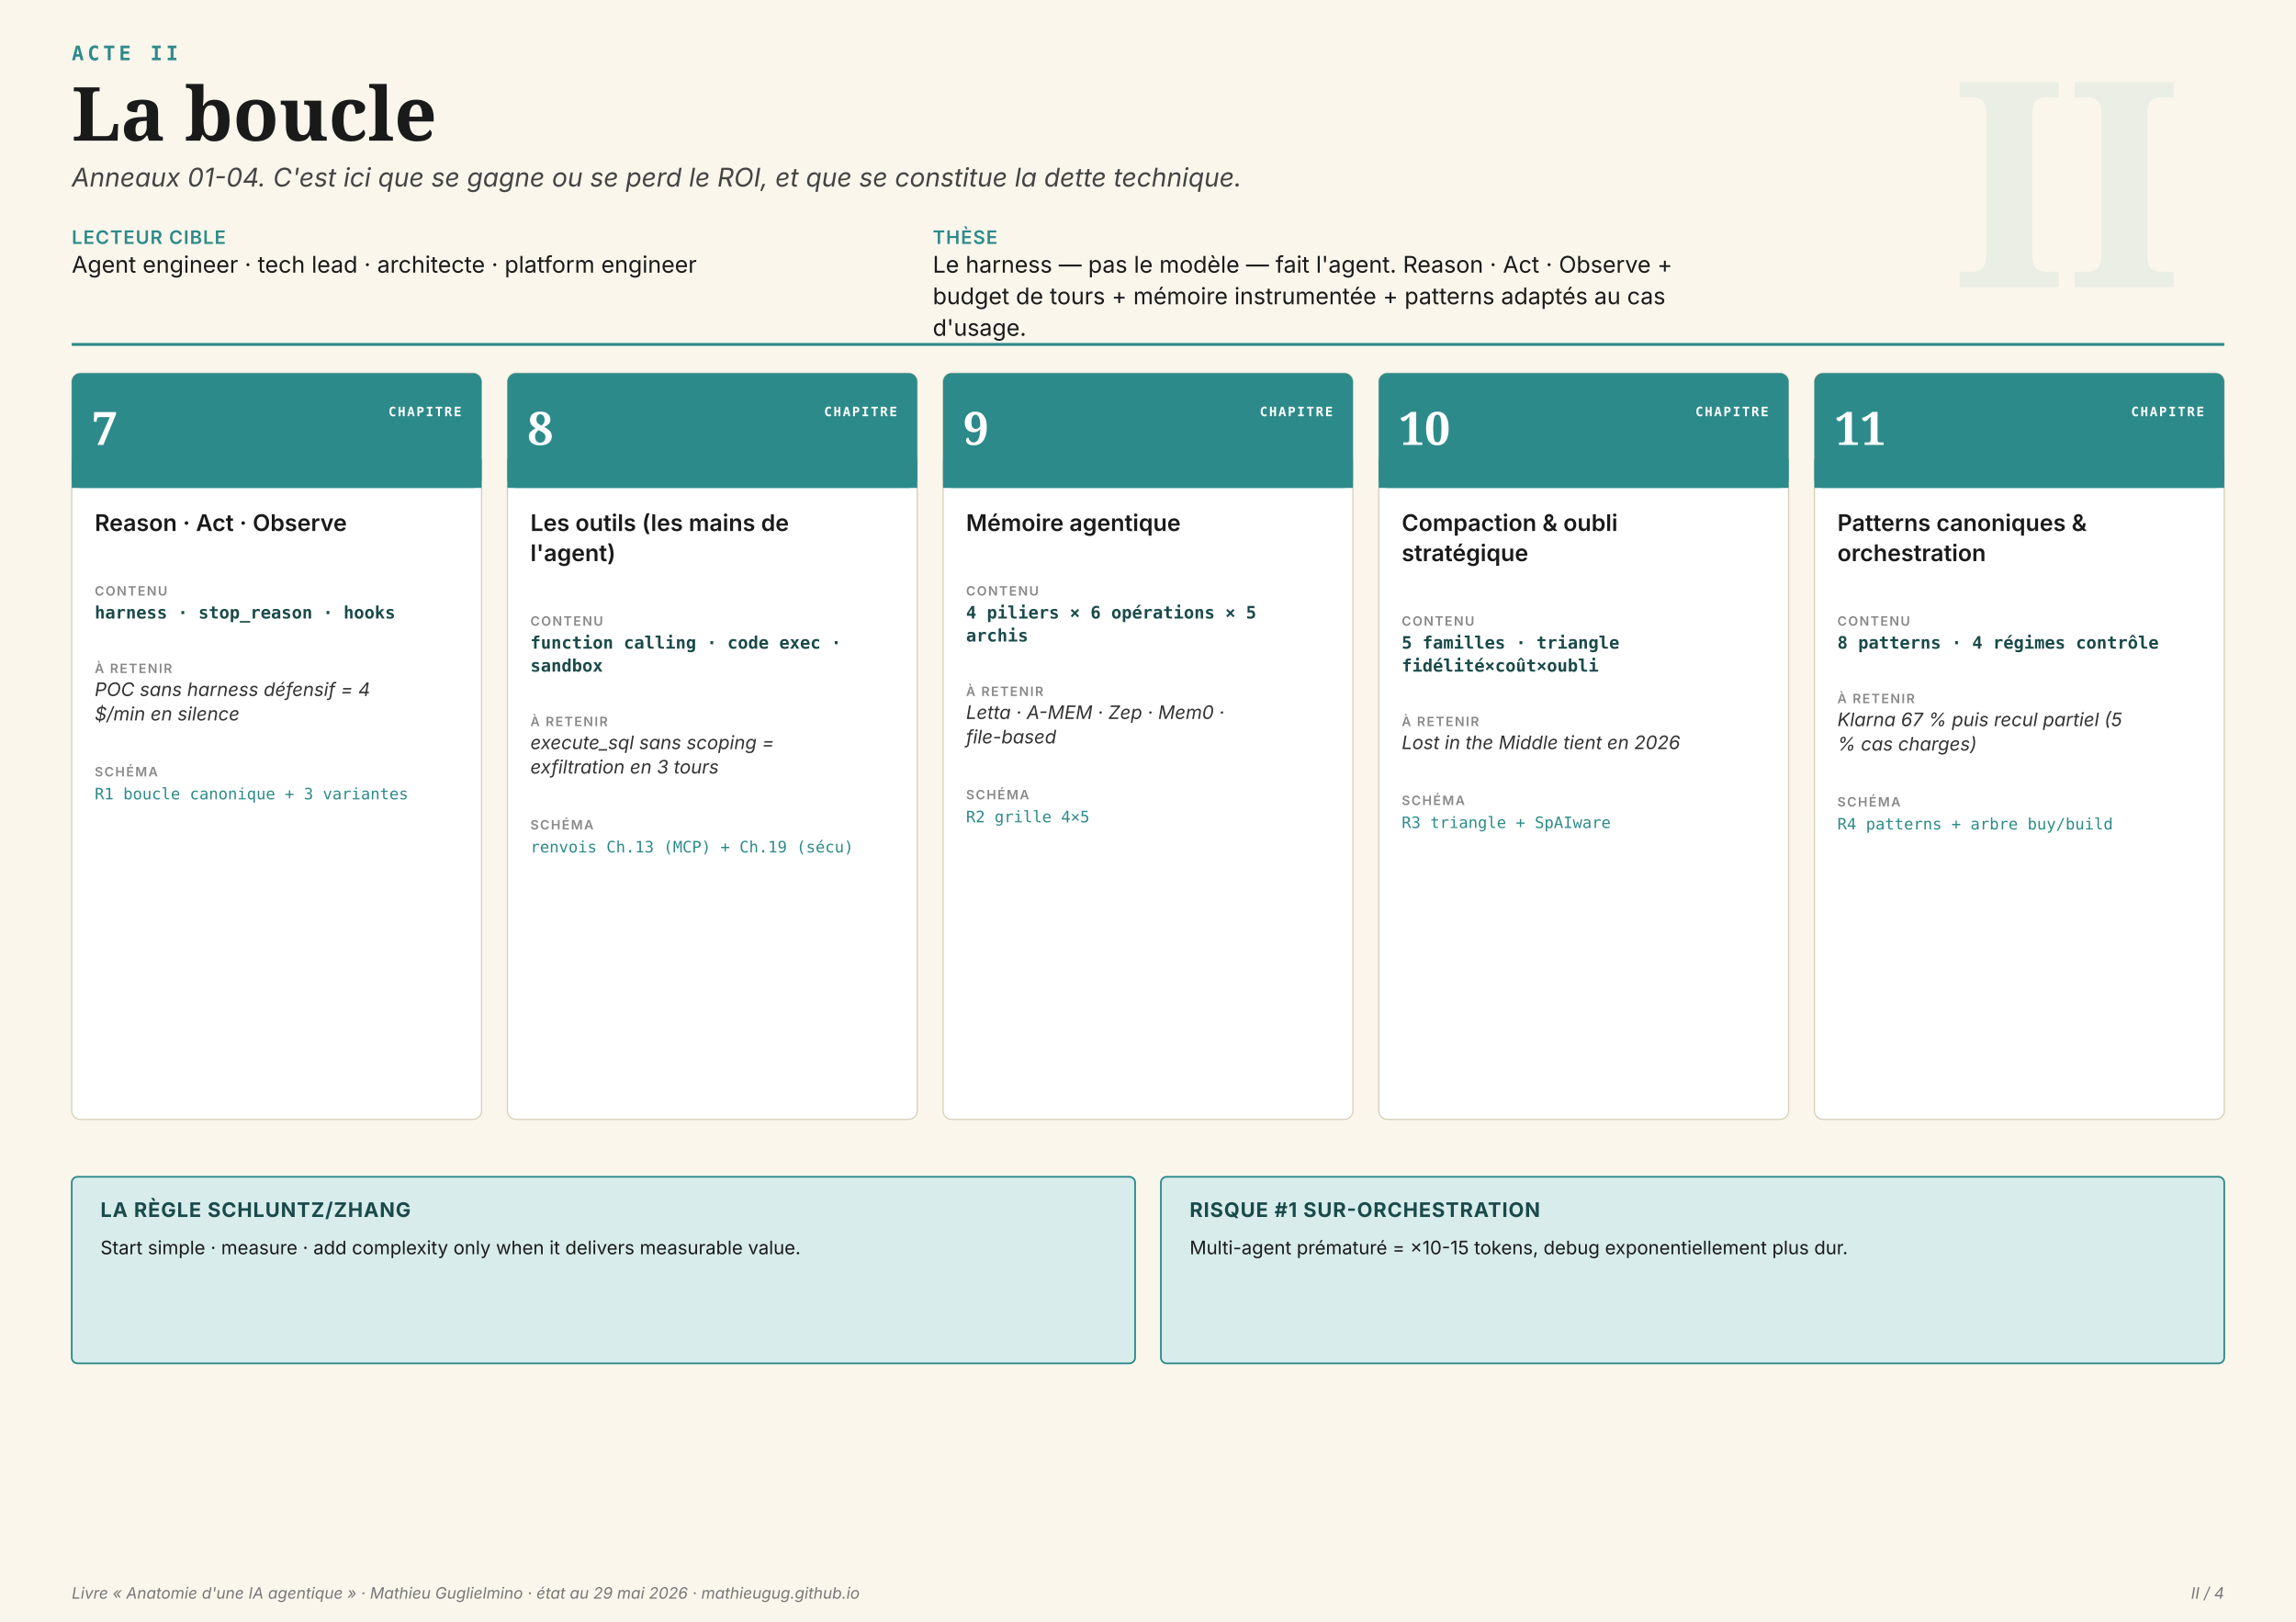
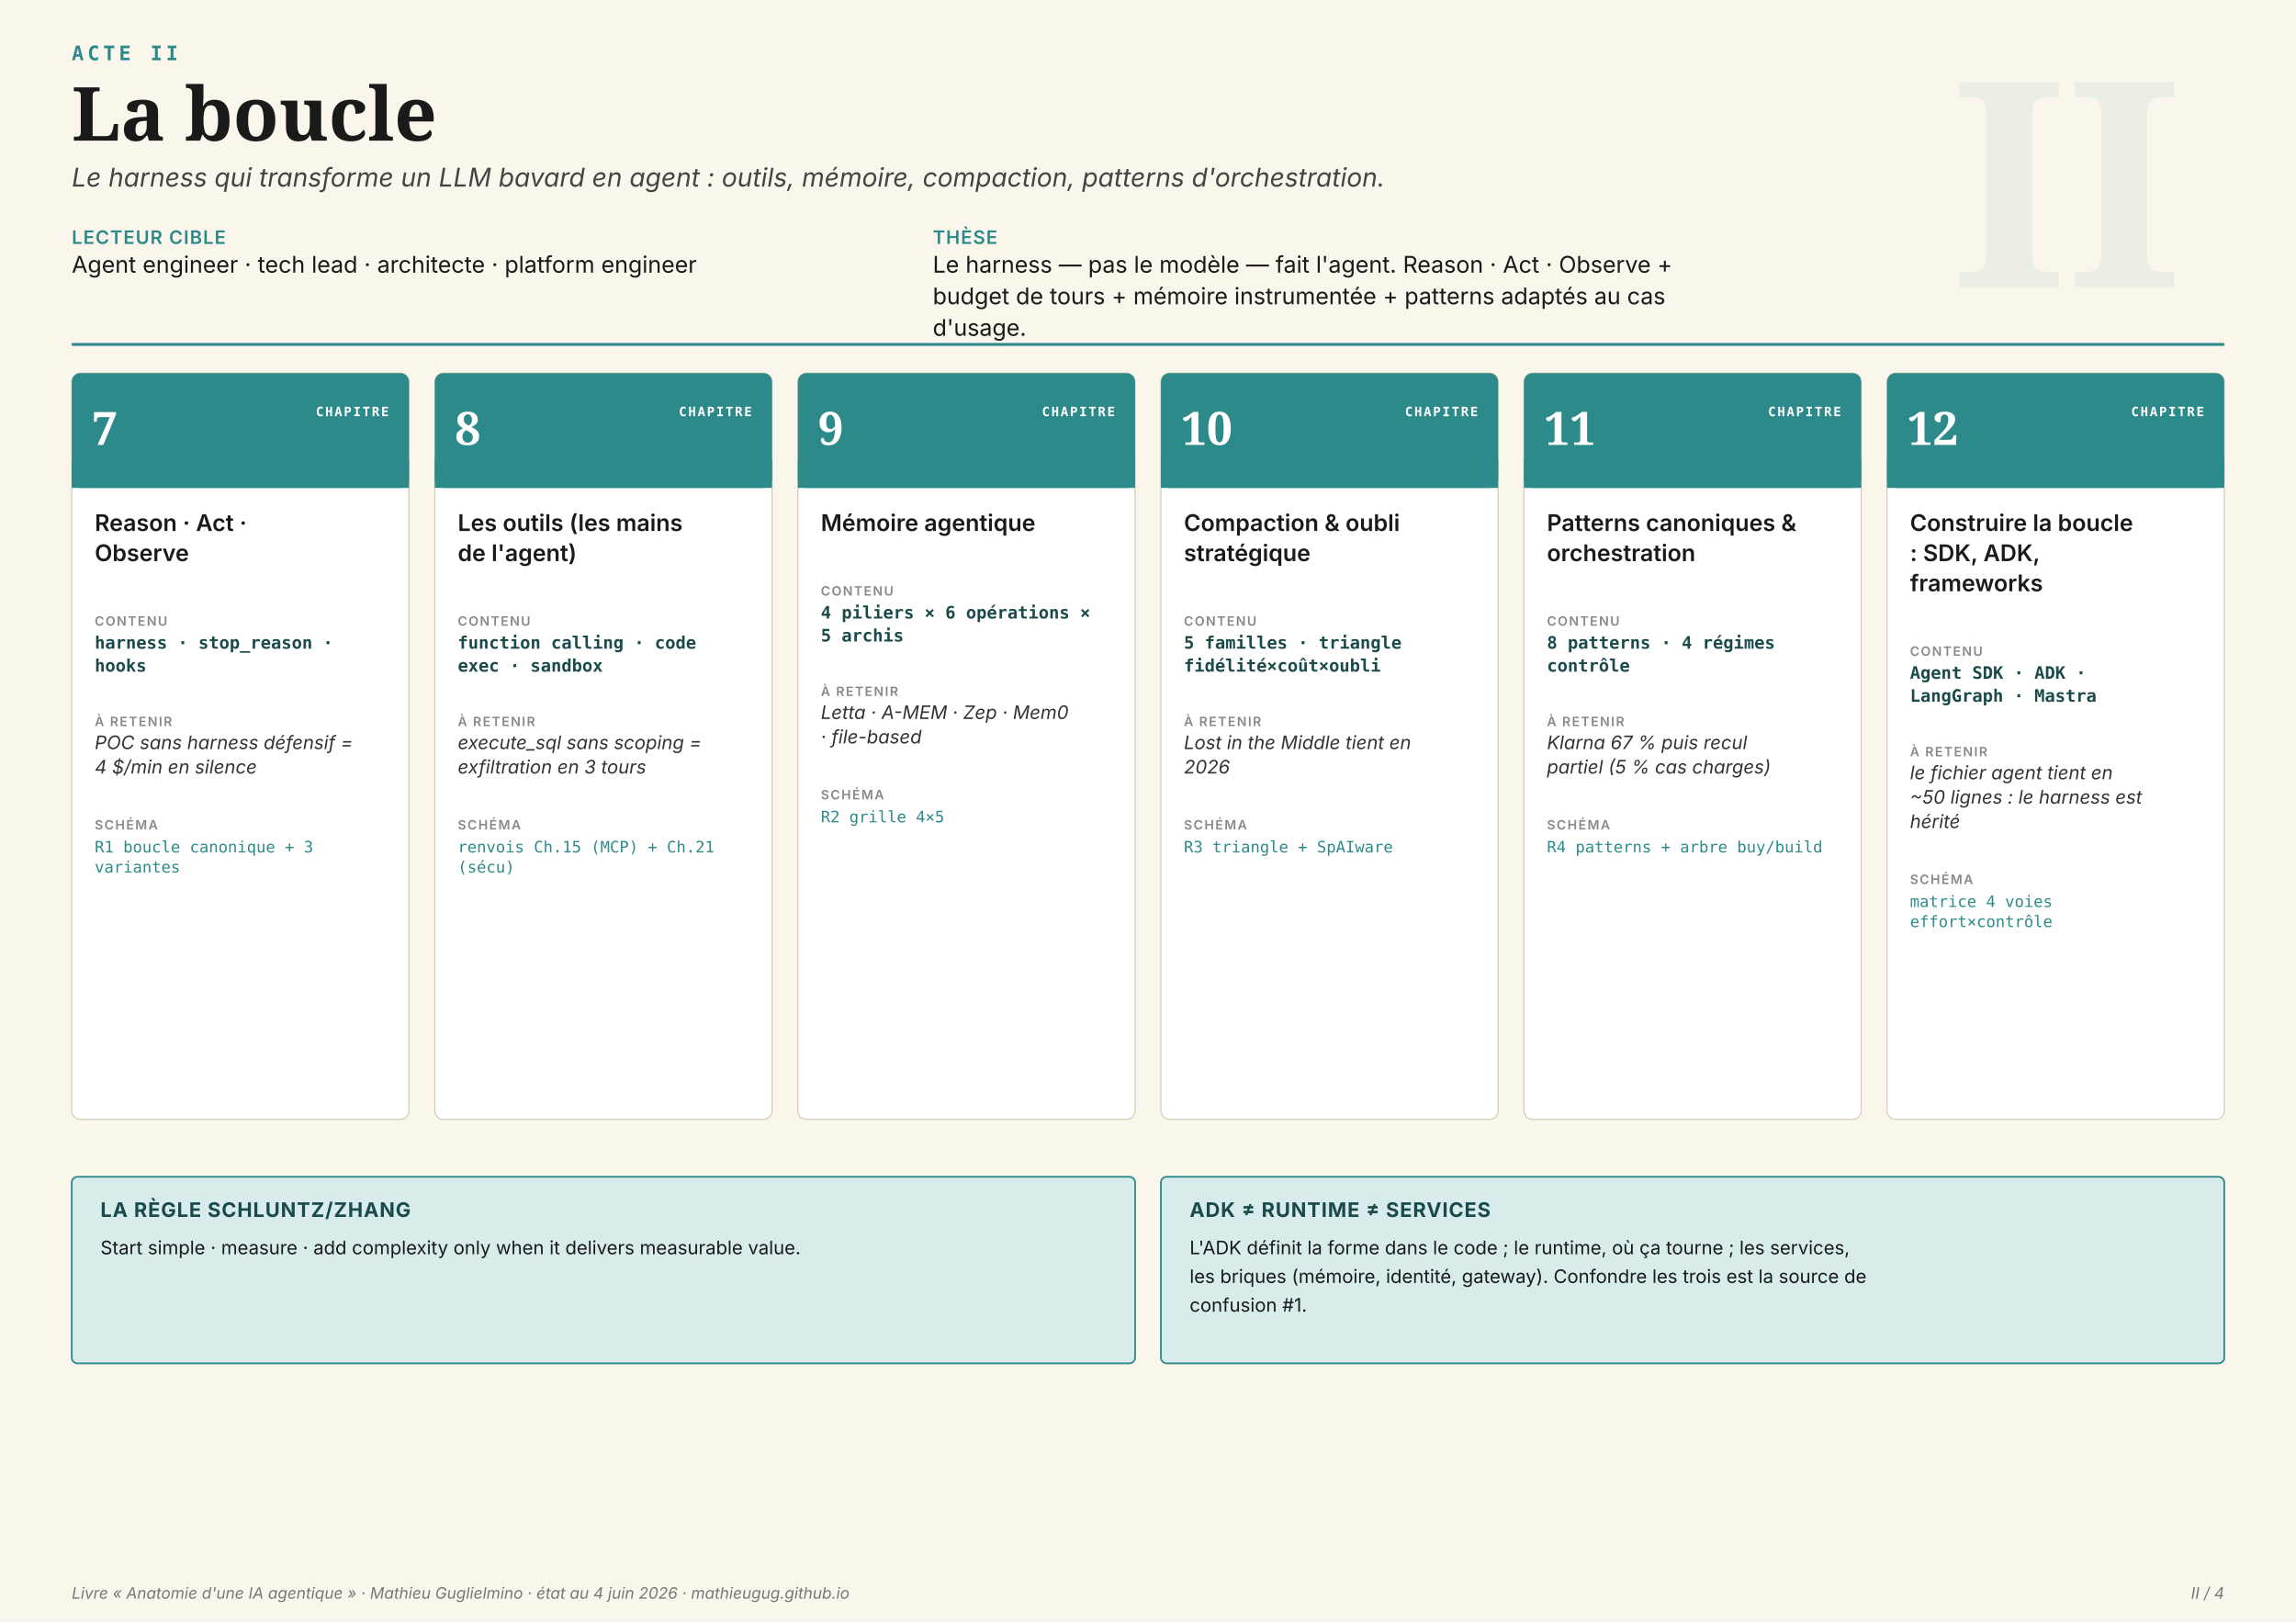
<svg xmlns="http://www.w3.org/2000/svg" id="svg-acte-II" viewBox="0 0 1600 1130" font-family="Inter, system-ui, sans-serif" role="img" aria-labelledby="title-acte-II">
  <style>
    #svg-acte-II .acte-tag { font: 700 14px 'JetBrains Mono', monospace; fill: #2d8a8a; letter-spacing: 0.18em; }
    #svg-acte-II .acte-num { font: 900 200px/1 'Fraunces', 'Georgia', serif; fill: #2d8a8a; opacity: 0.08; }
    #svg-acte-II .acte-title { font: 700 52px/1.1 'Fraunces', 'Georgia', serif; fill: #1a1a1a; }
    #svg-acte-II .acte-subtitle { font: italic 18px/1.4 'Inter', sans-serif; fill: #444; }
    #svg-acte-II .acte-audience { font: 600 13px 'Inter', sans-serif; fill: #2d8a8a; letter-spacing: 0.05em; }
    #svg-acte-II .acte-thesis { font: 16px/1.4 'Inter', sans-serif; fill: #1a1a1a; }
    #svg-acte-II .card-bg { fill: #ffffff; stroke: #d4cdb6; stroke-width: 0.8; }
    #svg-acte-II .card-stripe { fill: #2d8a8a; }
    #svg-acte-II .card-num { font: 700 32px 'Fraunces', 'Georgia', serif; fill: #fff; }
    #svg-acte-II .card-tag { font: 600 9px 'JetBrains Mono', monospace; fill: #fff; letter-spacing: 0.12em; }
    #svg-acte-II .card-title { font: 600 16px/1.25 'Inter', sans-serif; fill: #1a1a1a; }
    #svg-acte-II .card-fact { font: 600 12px 'JetBrains Mono', monospace; fill: #1a4a4a; }
    #svg-acte-II .card-claim { font: italic 13px/1.4 'Inter', sans-serif; fill: #333; }
    #svg-acte-II .card-schema { font: 11px 'JetBrains Mono', monospace; fill: #2d8a8a; }
    #svg-acte-II .card-label { font: 600 9px 'Inter', sans-serif; fill: #888; letter-spacing: 0.1em; }
    #svg-acte-II .callout-box { fill: #d8ecec; stroke: #2d8a8a; stroke-width: 1.2; }
    #svg-acte-II .callout-title { font: 700 14px 'Inter', sans-serif; fill: #1a4a4a; letter-spacing: 0.04em; }
    #svg-acte-II .callout-body { font: 13px/1.4 'Inter', sans-serif; fill: #1a1a1a; }
    #svg-acte-II .caption { font: italic 11px 'Inter', sans-serif; fill: #777; }
    #svg-acte-II .chapter-card { cursor: pointer; transition: transform .2s ease, filter .2s ease; transform-origin: center; transform-box: fill-box; }
    #svg-acte-II .chapter-card:hover .card-bg, #svg-acte-II .chapter-card:focus-visible .card-bg { fill: #fffdf6; }
    #svg-acte-II .chapter-card:focus { outline: none; }
    #svg-acte-II .chapter-card:focus-visible .card-bg { stroke: #2d8a8a; stroke-width: 2; }
  </style>
  <rect width="1600" height="1130" fill="#faf6ec" />
  <text x="1360" y="200" class="acte-num">II</text>
  <text x="50" y="42" class="acte-tag">ACTE II</text>
  <text x="50" y="98" class="acte-title">La boucle</text>
-   <text x="50" y="130" class="acte-subtitle">Anneaux 01-04. C'est ici que se gagne ou se perd le ROI, et que se constitue la dette technique.</text>
+   <text x="50" y="130" class="acte-subtitle">Le harness qui transforme un LLM bavard en agent : outils, mémoire, compaction, patterns d'orchestration.</text>
  <text x="50" y="170" class="acte-audience">LECTEUR CIBLE</text>
  <text x="50" y="190" class="acte-thesis">Agent engineer · tech lead · architecte · platform engineer</text>
  <text x="650" y="170" class="acte-audience">THÈSE</text>
  <text x="650" y="190" class="acte-thesis">Le harness — pas le modèle — fait l'agent. Reason · Act · Observe +</text>
  <text x="650" y="212" class="acte-thesis">budget de tours + mémoire instrumentée + patterns adaptés au cas</text>
  <text x="650" y="234" class="acte-thesis">d'usage.</text>
  <line x1="50" y1="240" x2="1550" y2="240" stroke="#2d8a8a" stroke-width="2" />
  <g class="chapter-card" data-ch="7" data-slug="ch07-boucle-agentique" role="link" tabindex="0" aria-label="Chapitre 7 — Reason · Act · Observe">
-     <rect x="50.0" y="260" width="285.6" height="520" class="card-bg" rx="6" />
-     <rect x="50.0" y="260" width="285.6" height="80" class="card-stripe" rx="6" />
-     <rect x="50.0" y="320" width="285.6" height="20" class="card-stripe" />
+     <rect x="50.0" y="260" width="235.0" height="520" class="card-bg" rx="6" />
+     <rect x="50.0" y="260" width="235.0" height="80" class="card-stripe" rx="6" />
+     <rect x="50.0" y="320" width="235.0" height="20" class="card-stripe" />
    <text x="64.0" y="310" class="card-num">7</text>
-     <text x="321.6" y="290" text-anchor="end" class="card-tag">CHAPITRE</text>
-     <text x="66.0" y="370" class="card-title">Reason · Act · Observe</text>
-     <text x="66.0" y="415" class="card-label">CONTENU</text>
-     <text x="66.0" y="431" class="card-fact">harness · stop_reason · hooks</text>
-     <text x="66.0" y="469" class="card-label">À RETENIR</text>
-     <text x="66.0" y="485" class="card-claim">POC sans harness défensif = 4</text>
-     <text x="66.0" y="502" class="card-claim">$/min en silence</text>
-     <text x="66.0" y="541" class="card-label">SCHÉMA</text>
-     <text x="66.0" y="557" class="card-schema">R1 boucle canonique + 3 variantes</text>
+     <text x="271.0" y="290" text-anchor="end" class="card-tag">CHAPITRE</text>
+     <text x="66.0" y="370" class="card-title">Reason · Act ·</text>
+     <text x="66.0" y="391" class="card-title">Observe</text>
+     <text x="66.0" y="436" class="card-label">CONTENU</text>
+     <text x="66.0" y="452" class="card-fact">harness · stop_reason ·</text>
+     <text x="66.0" y="468" class="card-fact">hooks</text>
+     <text x="66.0" y="506" class="card-label">À RETENIR</text>
+     <text x="66.0" y="522" class="card-claim">POC sans harness défensif =</text>
+     <text x="66.0" y="539" class="card-claim">4 $/min en silence</text>
+     <text x="66.0" y="578" class="card-label">SCHÉMA</text>
+     <text x="66.0" y="594" class="card-schema">R1 boucle canonique + 3</text>
+     <text x="66.0" y="608" class="card-schema">variantes</text>
  </g>
  <g class="chapter-card" data-ch="8" data-slug="ch08-outils-de-lagent" role="link" tabindex="0" aria-label="Chapitre 8 — Les outils (les mains de l'agent)">
-     <rect x="353.6" y="260" width="285.6" height="520" class="card-bg" rx="6" />
-     <rect x="353.6" y="260" width="285.6" height="80" class="card-stripe" rx="6" />
-     <rect x="353.6" y="320" width="285.6" height="20" class="card-stripe" />
-     <text x="367.6" y="310" class="card-num">8</text>
-     <text x="625.2" y="290" text-anchor="end" class="card-tag">CHAPITRE</text>
-     <text x="369.6" y="370" class="card-title">Les outils (les mains de</text>
-     <text x="369.6" y="391" class="card-title">l'agent)</text>
-     <text x="369.6" y="436" class="card-label">CONTENU</text>
-     <text x="369.6" y="452" class="card-fact">function calling · code exec ·</text>
-     <text x="369.6" y="468" class="card-fact">sandbox</text>
-     <text x="369.6" y="506" class="card-label">À RETENIR</text>
-     <text x="369.6" y="522" class="card-claim">execute_sql sans scoping =</text>
-     <text x="369.6" y="539" class="card-claim">exfiltration en 3 tours</text>
-     <text x="369.6" y="578" class="card-label">SCHÉMA</text>
-     <text x="369.6" y="594" class="card-schema">renvois Ch.13 (MCP) + Ch.19 (sécu)</text>
+     <rect x="303.0" y="260" width="235.0" height="520" class="card-bg" rx="6" />
+     <rect x="303.0" y="260" width="235.0" height="80" class="card-stripe" rx="6" />
+     <rect x="303.0" y="320" width="235.0" height="20" class="card-stripe" />
+     <text x="317.0" y="310" class="card-num">8</text>
+     <text x="524.0" y="290" text-anchor="end" class="card-tag">CHAPITRE</text>
+     <text x="319.0" y="370" class="card-title">Les outils (les mains</text>
+     <text x="319.0" y="391" class="card-title">de l'agent)</text>
+     <text x="319.0" y="436" class="card-label">CONTENU</text>
+     <text x="319.0" y="452" class="card-fact">function calling · code</text>
+     <text x="319.0" y="468" class="card-fact">exec · sandbox</text>
+     <text x="319.0" y="506" class="card-label">À RETENIR</text>
+     <text x="319.0" y="522" class="card-claim">execute_sql sans scoping =</text>
+     <text x="319.0" y="539" class="card-claim">exfiltration en 3 tours</text>
+     <text x="319.0" y="578" class="card-label">SCHÉMA</text>
+     <text x="319.0" y="594" class="card-schema">renvois Ch.15 (MCP) + Ch.21</text>
+     <text x="319.0" y="608" class="card-schema">(sécu)</text>
  </g>
  <g class="chapter-card" data-ch="9" data-slug="ch09-memoire-agentique" role="link" tabindex="0" aria-label="Chapitre 9 — Mémoire agentique">
-     <rect x="657.2" y="260" width="285.6" height="520" class="card-bg" rx="6" />
-     <rect x="657.2" y="260" width="285.6" height="80" class="card-stripe" rx="6" />
-     <rect x="657.2" y="320" width="285.6" height="20" class="card-stripe" />
-     <text x="671.2" y="310" class="card-num">9</text>
-     <text x="928.8" y="290" text-anchor="end" class="card-tag">CHAPITRE</text>
-     <text x="673.2" y="370" class="card-title">Mémoire agentique</text>
-     <text x="673.2" y="415" class="card-label">CONTENU</text>
-     <text x="673.2" y="431" class="card-fact">4 piliers × 6 opérations × 5</text>
-     <text x="673.2" y="447" class="card-fact">archis</text>
-     <text x="673.2" y="485" class="card-label">À RETENIR</text>
-     <text x="673.2" y="501" class="card-claim">Letta · A-MEM · Zep · Mem0 ·</text>
-     <text x="673.2" y="518" class="card-claim">file-based</text>
-     <text x="673.2" y="557" class="card-label">SCHÉMA</text>
-     <text x="673.2" y="573" class="card-schema">R2 grille 4×5</text>
+     <rect x="556.0" y="260" width="235.0" height="520" class="card-bg" rx="6" />
+     <rect x="556.0" y="260" width="235.0" height="80" class="card-stripe" rx="6" />
+     <rect x="556.0" y="320" width="235.0" height="20" class="card-stripe" />
+     <text x="570.0" y="310" class="card-num">9</text>
+     <text x="777.0" y="290" text-anchor="end" class="card-tag">CHAPITRE</text>
+     <text x="572.0" y="370" class="card-title">Mémoire agentique</text>
+     <text x="572.0" y="415" class="card-label">CONTENU</text>
+     <text x="572.0" y="431" class="card-fact">4 piliers × 6 opérations ×</text>
+     <text x="572.0" y="447" class="card-fact">5 archis</text>
+     <text x="572.0" y="485" class="card-label">À RETENIR</text>
+     <text x="572.0" y="501" class="card-claim">Letta · A-MEM · Zep · Mem0</text>
+     <text x="572.0" y="518" class="card-claim">· file-based</text>
+     <text x="572.0" y="557" class="card-label">SCHÉMA</text>
+     <text x="572.0" y="573" class="card-schema">R2 grille 4×5</text>
  </g>
  <g class="chapter-card" data-ch="10" data-slug="ch10-compaction" role="link" tabindex="0" aria-label="Chapitre 10 — Compaction &amp; oubli stratégique">
-     <rect x="960.8" y="260" width="285.6" height="520" class="card-bg" rx="6" />
-     <rect x="960.8" y="260" width="285.6" height="80" class="card-stripe" rx="6" />
-     <rect x="960.8" y="320" width="285.6" height="20" class="card-stripe" />
-     <text x="974.8" y="310" class="card-num">10</text>
-     <text x="1232.4" y="290" text-anchor="end" class="card-tag">CHAPITRE</text>
-     <text x="976.8" y="370" class="card-title">Compaction &amp; oubli</text>
-     <text x="976.8" y="391" class="card-title">stratégique</text>
-     <text x="976.8" y="436" class="card-label">CONTENU</text>
-     <text x="976.8" y="452" class="card-fact">5 familles · triangle</text>
-     <text x="976.8" y="468" class="card-fact">fidélité×coût×oubli</text>
-     <text x="976.8" y="506" class="card-label">À RETENIR</text>
-     <text x="976.8" y="522" class="card-claim">Lost in the Middle tient en 2026</text>
-     <text x="976.8" y="561" class="card-label">SCHÉMA</text>
-     <text x="976.8" y="577" class="card-schema">R3 triangle + SpAIware</text>
+     <rect x="809.0" y="260" width="235.0" height="520" class="card-bg" rx="6" />
+     <rect x="809.0" y="260" width="235.0" height="80" class="card-stripe" rx="6" />
+     <rect x="809.0" y="320" width="235.0" height="20" class="card-stripe" />
+     <text x="823.0" y="310" class="card-num">10</text>
+     <text x="1030.0" y="290" text-anchor="end" class="card-tag">CHAPITRE</text>
+     <text x="825.0" y="370" class="card-title">Compaction &amp; oubli</text>
+     <text x="825.0" y="391" class="card-title">stratégique</text>
+     <text x="825.0" y="436" class="card-label">CONTENU</text>
+     <text x="825.0" y="452" class="card-fact">5 familles · triangle</text>
+     <text x="825.0" y="468" class="card-fact">fidélité×coût×oubli</text>
+     <text x="825.0" y="506" class="card-label">À RETENIR</text>
+     <text x="825.0" y="522" class="card-claim">Lost in the Middle tient en</text>
+     <text x="825.0" y="539" class="card-claim">2026</text>
+     <text x="825.0" y="578" class="card-label">SCHÉMA</text>
+     <text x="825.0" y="594" class="card-schema">R3 triangle + SpAIware</text>
  </g>
  <g class="chapter-card" data-ch="11" data-slug="ch11-patterns-orchestration" role="link" tabindex="0" aria-label="Chapitre 11 — Patterns canoniques &amp; orchestration">
-     <rect x="1264.4" y="260" width="285.6" height="520" class="card-bg" rx="6" />
-     <rect x="1264.4" y="260" width="285.6" height="80" class="card-stripe" rx="6" />
-     <rect x="1264.4" y="320" width="285.6" height="20" class="card-stripe" />
-     <text x="1278.4" y="310" class="card-num">11</text>
+     <rect x="1062.0" y="260" width="235.0" height="520" class="card-bg" rx="6" />
+     <rect x="1062.0" y="260" width="235.0" height="80" class="card-stripe" rx="6" />
+     <rect x="1062.0" y="320" width="235.0" height="20" class="card-stripe" />
+     <text x="1076.0" y="310" class="card-num">11</text>
+     <text x="1283.0" y="290" text-anchor="end" class="card-tag">CHAPITRE</text>
+     <text x="1078.0" y="370" class="card-title">Patterns canoniques &amp;</text>
+     <text x="1078.0" y="391" class="card-title">orchestration</text>
+     <text x="1078.0" y="436" class="card-label">CONTENU</text>
+     <text x="1078.0" y="452" class="card-fact">8 patterns · 4 régimes</text>
+     <text x="1078.0" y="468" class="card-fact">contrôle</text>
+     <text x="1078.0" y="506" class="card-label">À RETENIR</text>
+     <text x="1078.0" y="522" class="card-claim">Klarna 67 % puis recul</text>
+     <text x="1078.0" y="539" class="card-claim">partiel (5 % cas charges)</text>
+     <text x="1078.0" y="578" class="card-label">SCHÉMA</text>
+     <text x="1078.0" y="594" class="card-schema">R4 patterns + arbre buy/build</text>
+   </g>
+   <g class="chapter-card" data-ch="12" data-slug="ch12-adk-frameworks" role="link" tabindex="0" aria-label="Chapitre 12 — Construire la boucle : SDK, ADK, frameworks">
+     <rect x="1315.0" y="260" width="235.0" height="520" class="card-bg" rx="6" />
+     <rect x="1315.0" y="260" width="235.0" height="80" class="card-stripe" rx="6" />
+     <rect x="1315.0" y="320" width="235.0" height="20" class="card-stripe" />
+     <text x="1329.0" y="310" class="card-num">12</text>
    <text x="1536.0" y="290" text-anchor="end" class="card-tag">CHAPITRE</text>
-     <text x="1280.4" y="370" class="card-title">Patterns canoniques &amp;</text>
-     <text x="1280.4" y="391" class="card-title">orchestration</text>
-     <text x="1280.4" y="436" class="card-label">CONTENU</text>
-     <text x="1280.4" y="452" class="card-fact">8 patterns · 4 régimes contrôle</text>
-     <text x="1280.4" y="490" class="card-label">À RETENIR</text>
-     <text x="1280.4" y="506" class="card-claim">Klarna 67 % puis recul partiel (5</text>
-     <text x="1280.4" y="523" class="card-claim">% cas charges)</text>
-     <text x="1280.4" y="562" class="card-label">SCHÉMA</text>
-     <text x="1280.4" y="578" class="card-schema">R4 patterns + arbre buy/build</text>
+     <text x="1331.0" y="370" class="card-title">Construire la boucle</text>
+     <text x="1331.0" y="391" class="card-title">: SDK, ADK,</text>
+     <text x="1331.0" y="412" class="card-title">frameworks</text>
+     <text x="1331.0" y="457" class="card-label">CONTENU</text>
+     <text x="1331.0" y="473" class="card-fact">Agent SDK · ADK ·</text>
+     <text x="1331.0" y="489" class="card-fact">LangGraph · Mastra</text>
+     <text x="1331.0" y="527" class="card-label">À RETENIR</text>
+     <text x="1331.0" y="543" class="card-claim">le fichier agent tient en</text>
+     <text x="1331.0" y="560" class="card-claim">~50 lignes : le harness est</text>
+     <text x="1331.0" y="577" class="card-claim">hérité</text>
+     <text x="1331.0" y="616" class="card-label">SCHÉMA</text>
+     <text x="1331.0" y="632" class="card-schema">matrice 4 voies</text>
+     <text x="1331.0" y="646" class="card-schema">effort×contrôle</text>
  </g>
  <rect x="50.0" y="820" width="741.0" height="130" class="callout-box" rx="4" />
  <text x="70.0" y="848" class="callout-title">LA RÈGLE SCHLUNTZ/ZHANG</text>
  <text x="70.0" y="874" class="callout-body">Start simple · measure · add complexity only when it delivers measurable value.</text>
  <rect x="809.0" y="820" width="741.0" height="130" class="callout-box" rx="4" />
-   <text x="829.0" y="848" class="callout-title">RISQUE #1 SUR-ORCHESTRATION</text>
-   <text x="829.0" y="874" class="callout-body">Multi-agent prématuré = ×10-15 tokens, debug exponentiellement plus dur.</text>
-   <text x="50" y="1114" class="caption">Livre « Anatomie d'une IA agentique » · Mathieu Guglielmino · état au 29 mai 2026 · mathieugug.github.io</text>
+   <text x="829.0" y="848" class="callout-title">ADK ≠ RUNTIME ≠ SERVICES</text>
+   <text x="829.0" y="874" class="callout-body">L'ADK définit la forme dans le code ; le runtime, où ça tourne ; les services,</text>
+   <text x="829.0" y="894" class="callout-body">les briques (mémoire, identité, gateway). Confondre les trois est la source de</text>
+   <text x="829.0" y="914" class="callout-body">confusion #1.</text>
+   <text x="50" y="1114" class="caption">Livre « Anatomie d'une IA agentique » · Mathieu Guglielmino · état au 4 juin 2026 · mathieugug.github.io</text>
  <text x="1550" y="1114" text-anchor="end" class="caption">II / 4</text>
</svg>
